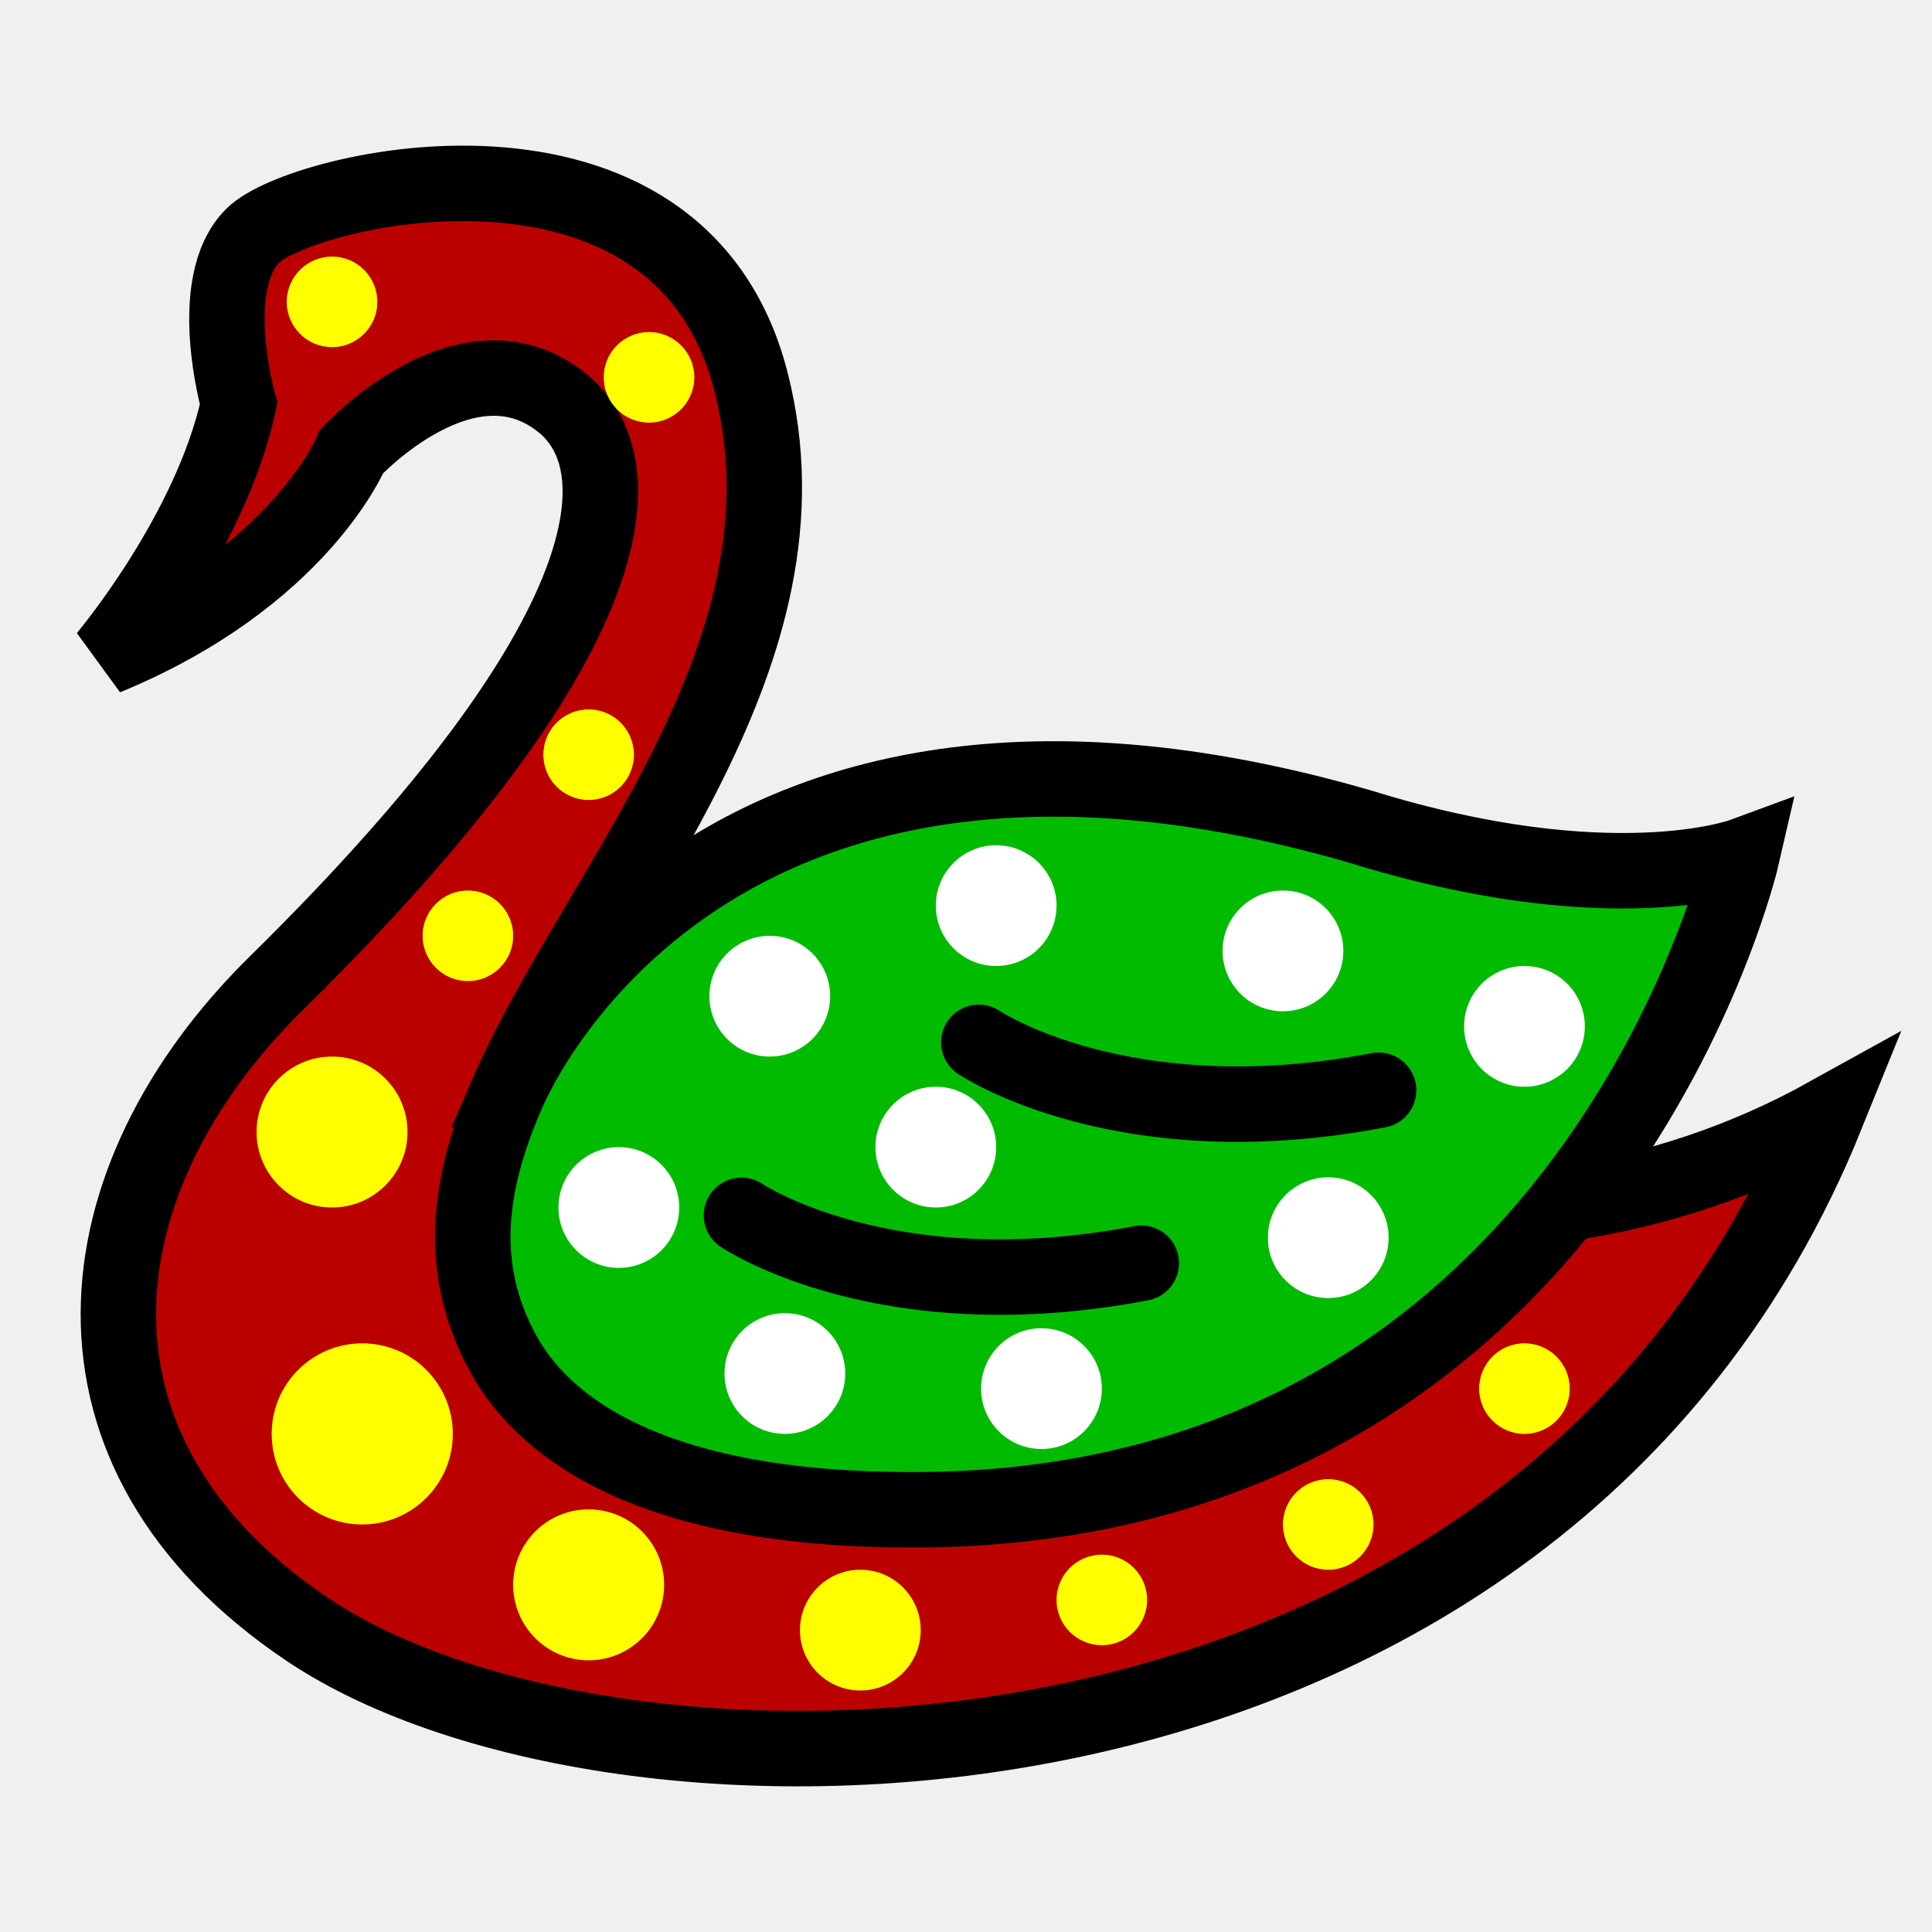
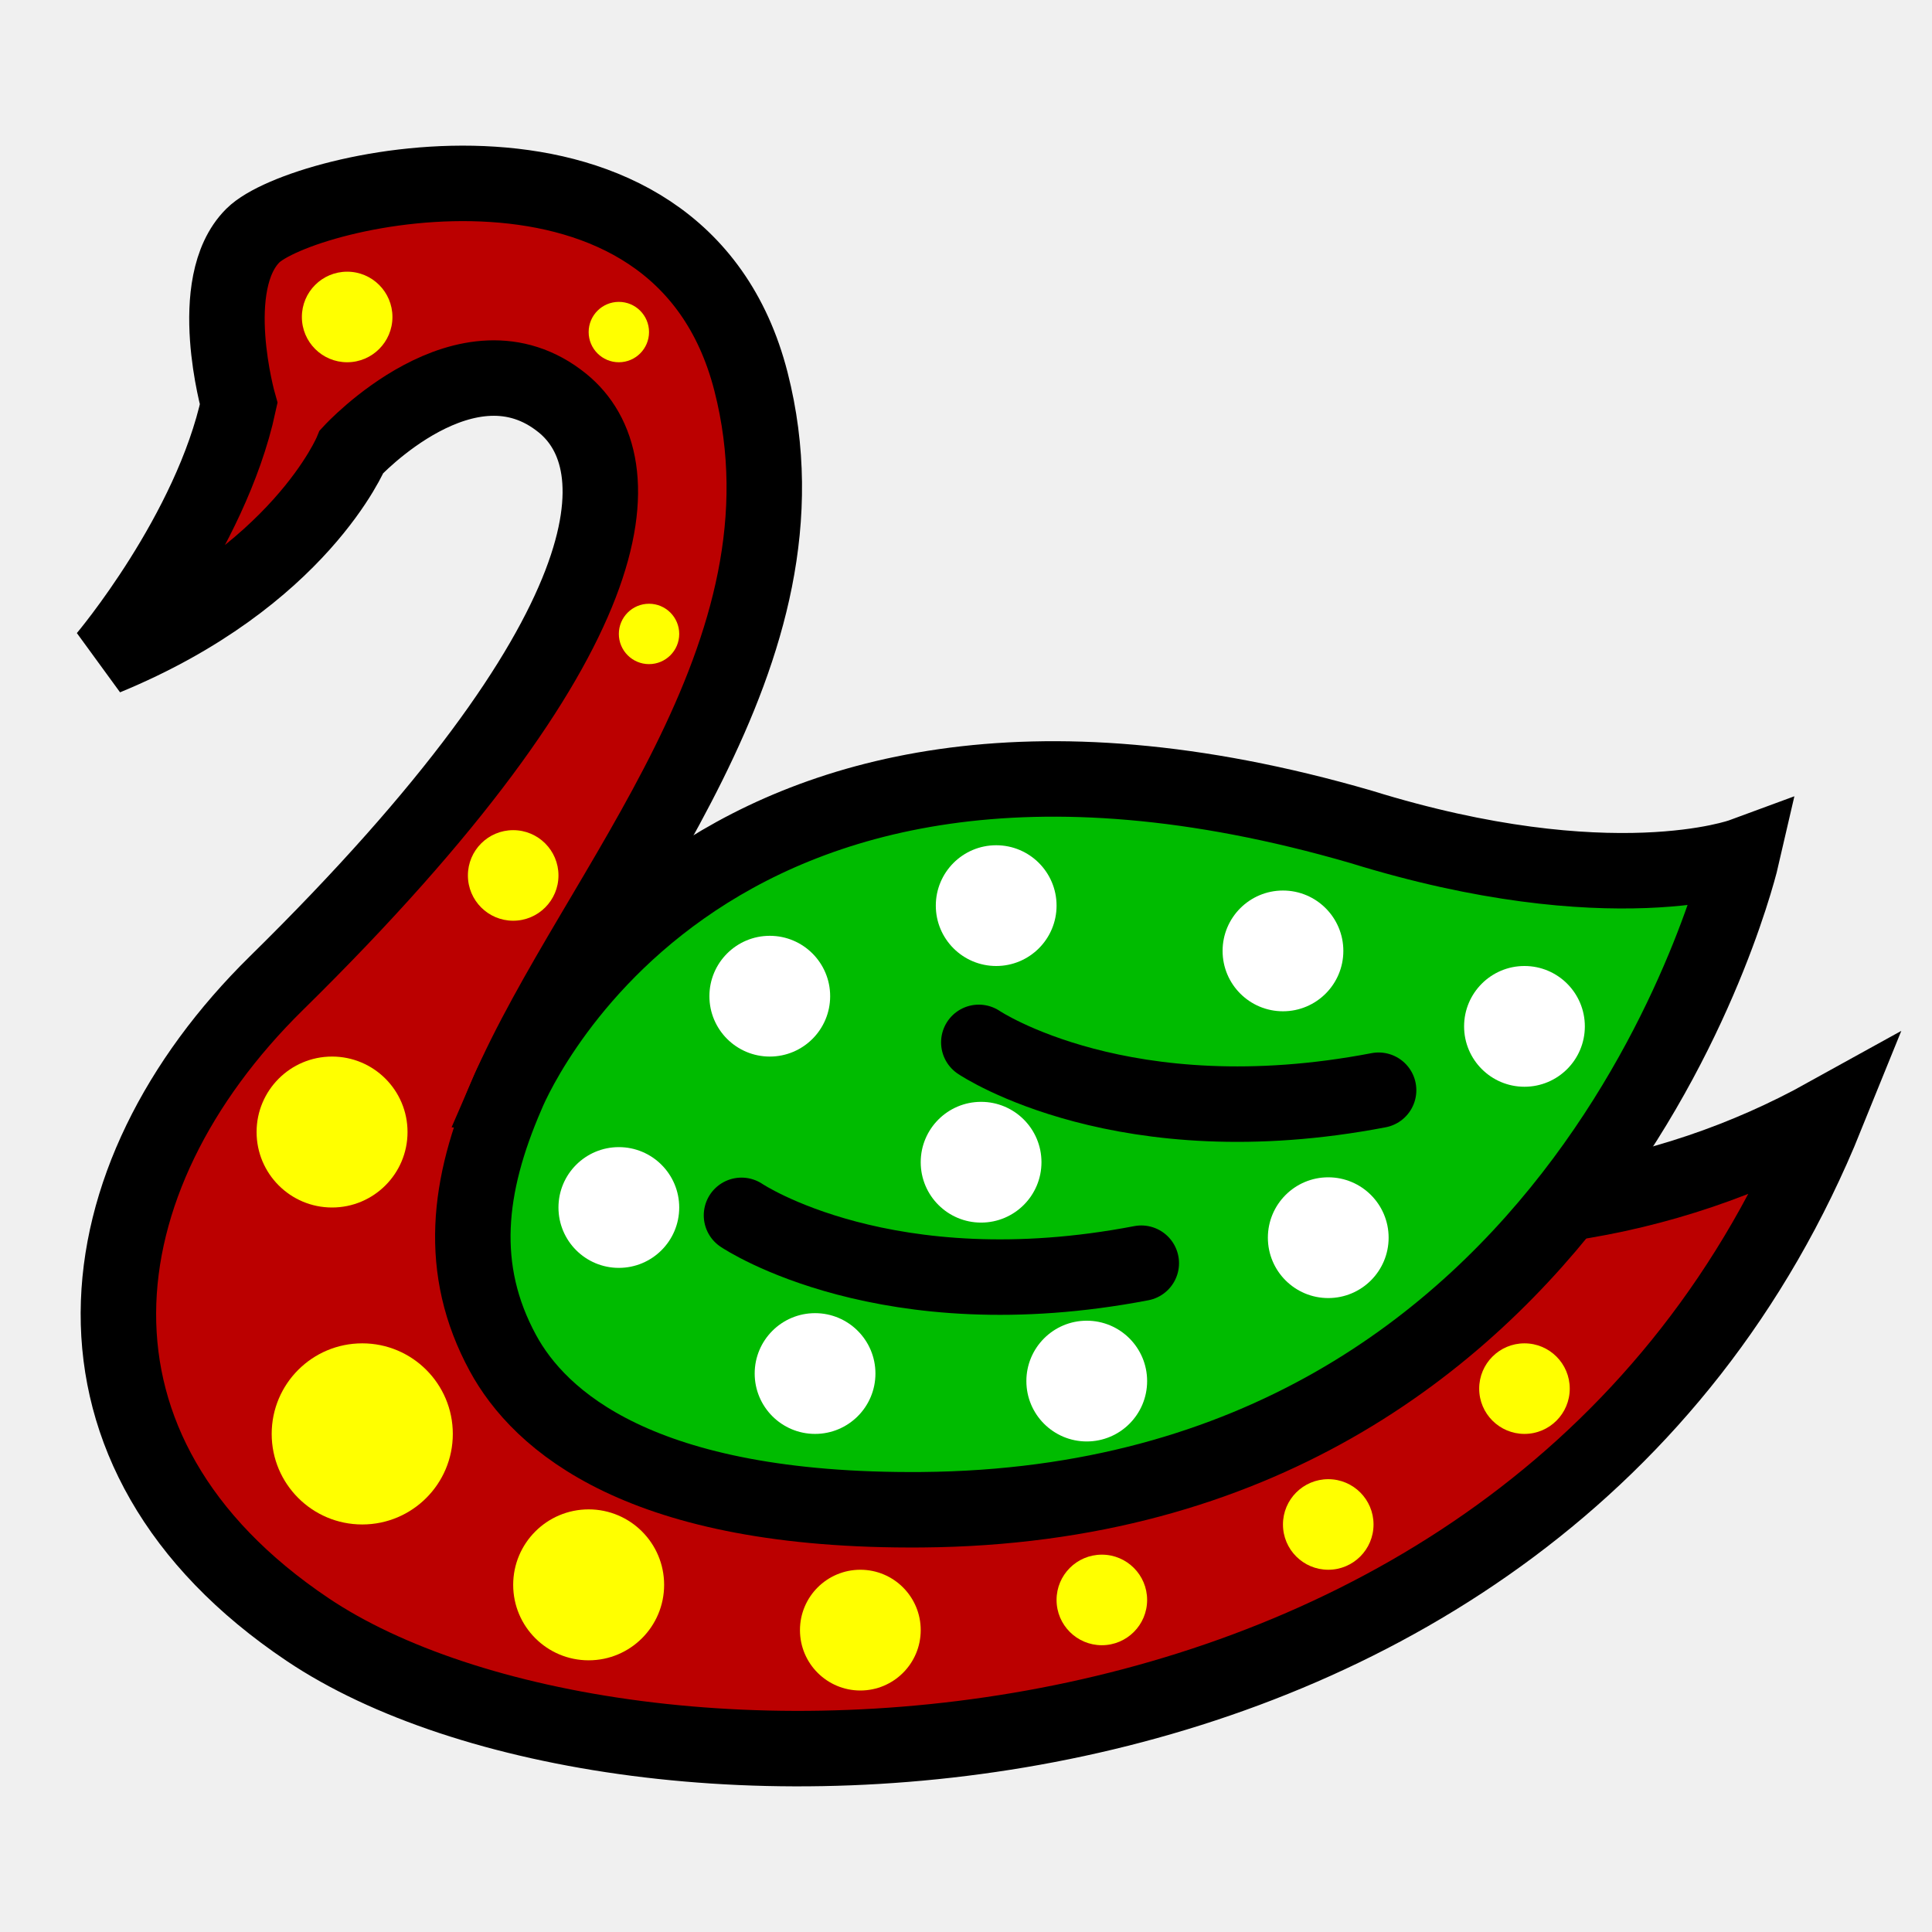
<svg xmlns="http://www.w3.org/2000/svg" height="512" viewBox="0 0 128 128" width="512">
  <style>path {stroke: black; stroke-width: 5; stroke-linecap: round}</style>
  <g>
    <path d="m 103.757 79.733 a 50.827 50.827 0 0 0 17.243-5.826 c -19.144 47.31-79.865 47.984-100.609 34.062-17.541-11.769-15.225-29.908-2.078-42.833 23.611-23.212 23.8-34.5 18.951-38.43-6.3-5.106-13.964 3.206-13.964 3.206 s -3.422 8.343-16.298 13.644 c 0 0 6.965-8.243 8.811-16.805 c 0 0-2.264-7.94.937-11.141 s 28.21-9.082 33.005 9.674 c 4.638 18.143-10.255 33.56-16.186 47.262 z" fill="#bb0000" />
    <path d="m 33.317 89.64 c -3.011-5.548-2.346-11.1.252-17.094 0 0 12.13-30.686 56.61-17.763 16.537 5.12 25.232 1.916 25.232 1.916 s -9.874 42.962-54.331 43.325 c -18.68.153-25.348-5.934-27.763-10.384 z" fill="#00bb00" />
    <path d="m 75.613 83.69 c -16.865 3.235-26.35-3.078-26.487-3.17" />
    <path d="m 91.336 72.23 c -16.865 3.235-26.35-3.078-26.487-3.17" />
-     <circle cx="43" cy="25" r="3" fill="yellow" />
-     <circle cx="22" cy="20" r="3" fill="yellow" />
-     <circle cx="39" cy="50" r="3" fill="yellow" />
-     <circle cx="31" cy="62" r="3" fill="yellow" />
+     <circle cx="41" cy="22" r="2" fill="yellow" />
+     <circle cx="23" cy="21" r="3" fill="yellow" />
+     <circle cx="43" cy="42" r="2" fill="yellow" />
+     <circle cx="34" cy="58" r="3" fill="yellow" />
    <circle cx="22" cy="75" r="5" fill="yellow" />
    <circle cx="24" cy="95" r="6" fill="yellow" />
    <circle cx="39" cy="105" r="5" fill="yellow" />
    <circle cx="57" cy="108" r="4" fill="yellow" />
    <circle cx="73" cy="106" r="3" fill="yellow" />
    <circle cx="88" cy="101" r="3" fill="yellow" />
    <circle cx="101" cy="92" r="3" fill="yellow" />
    <circle cx="41" cy="80" r="4" fill="white" />
-     <circle cx="52" cy="91" r="4" fill="white" />
-     <circle cx="69" cy="92" r="4" fill="white" />
+     <circle cx="54" cy="91" r="4" fill="white" />
+     <circle cx="72" cy="91.5" r="4" fill="white" />
    <circle cx="88" cy="82" r="4" fill="white" />
    <circle cx="101" cy="68" r="4" fill="white" />
    <circle cx="85" cy="63" r="4" fill="white" />
    <circle cx="66" cy="60" r="4" fill="white" />
    <circle cx="51" cy="66" r="4" fill="white" />
-     <circle cx="62" cy="76" r="4" fill="white" />
+     <circle cx="65" cy="77" r="4" fill="white" />
  </g>
</svg>
